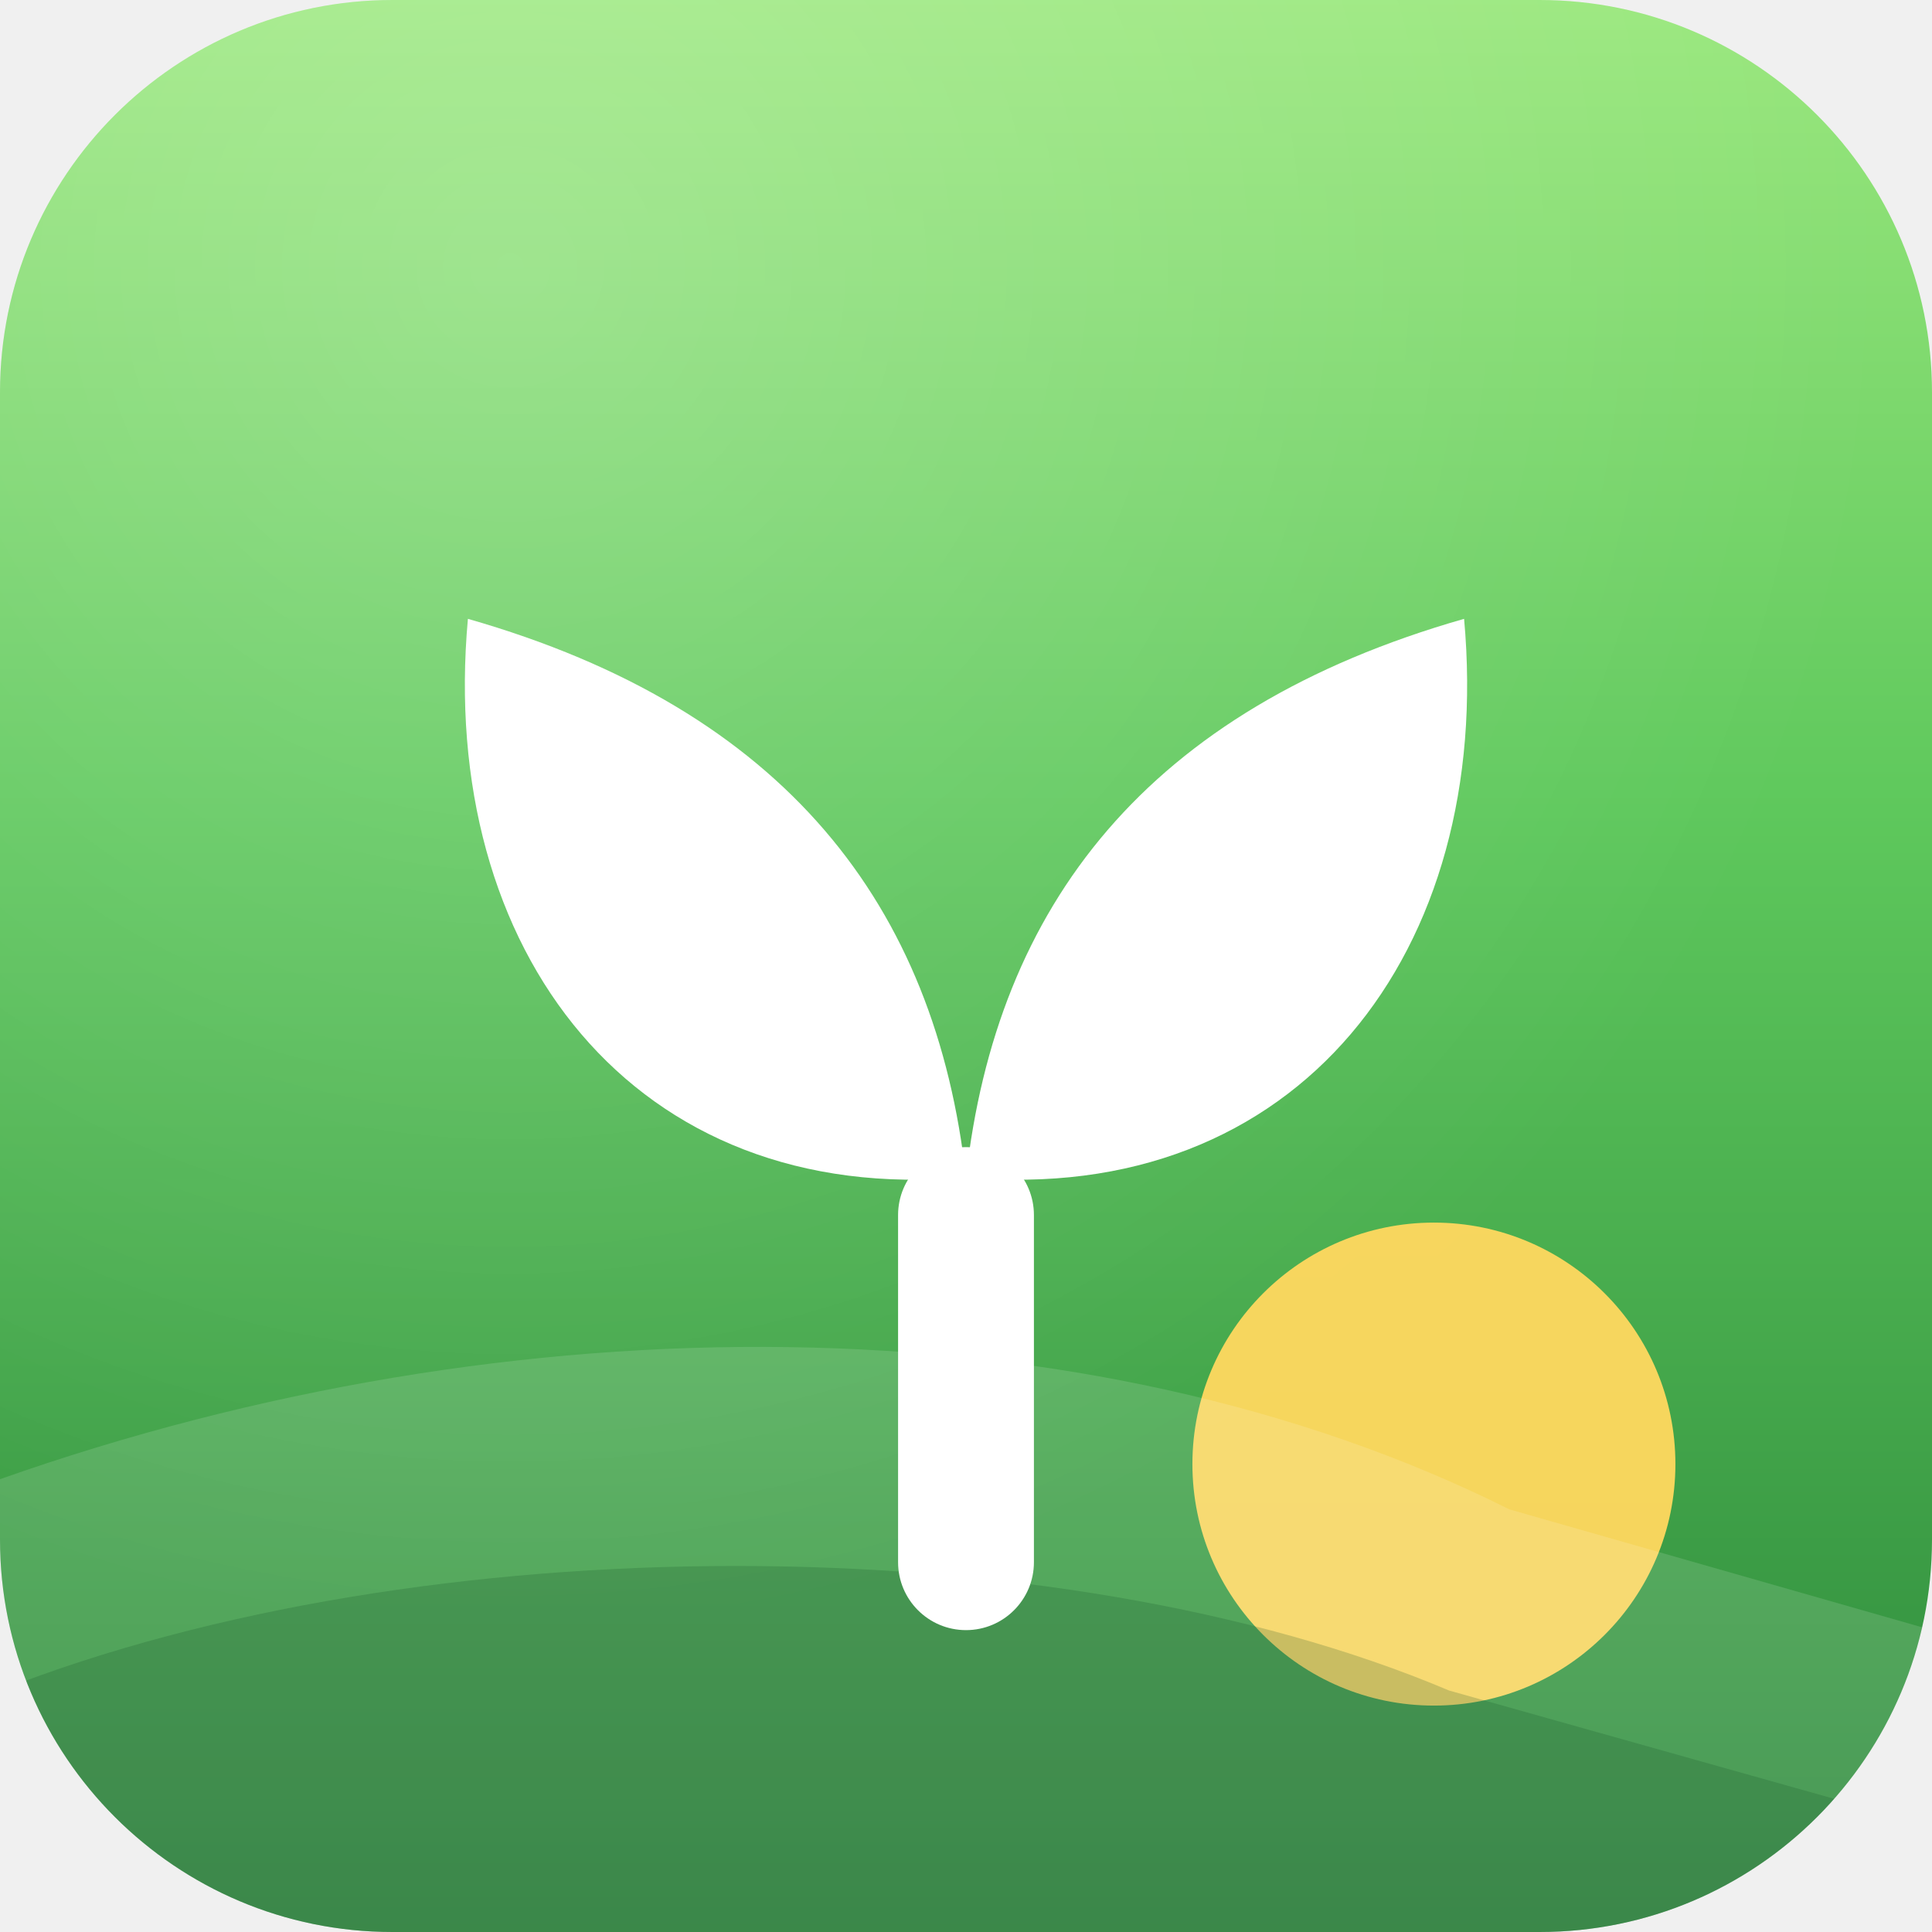
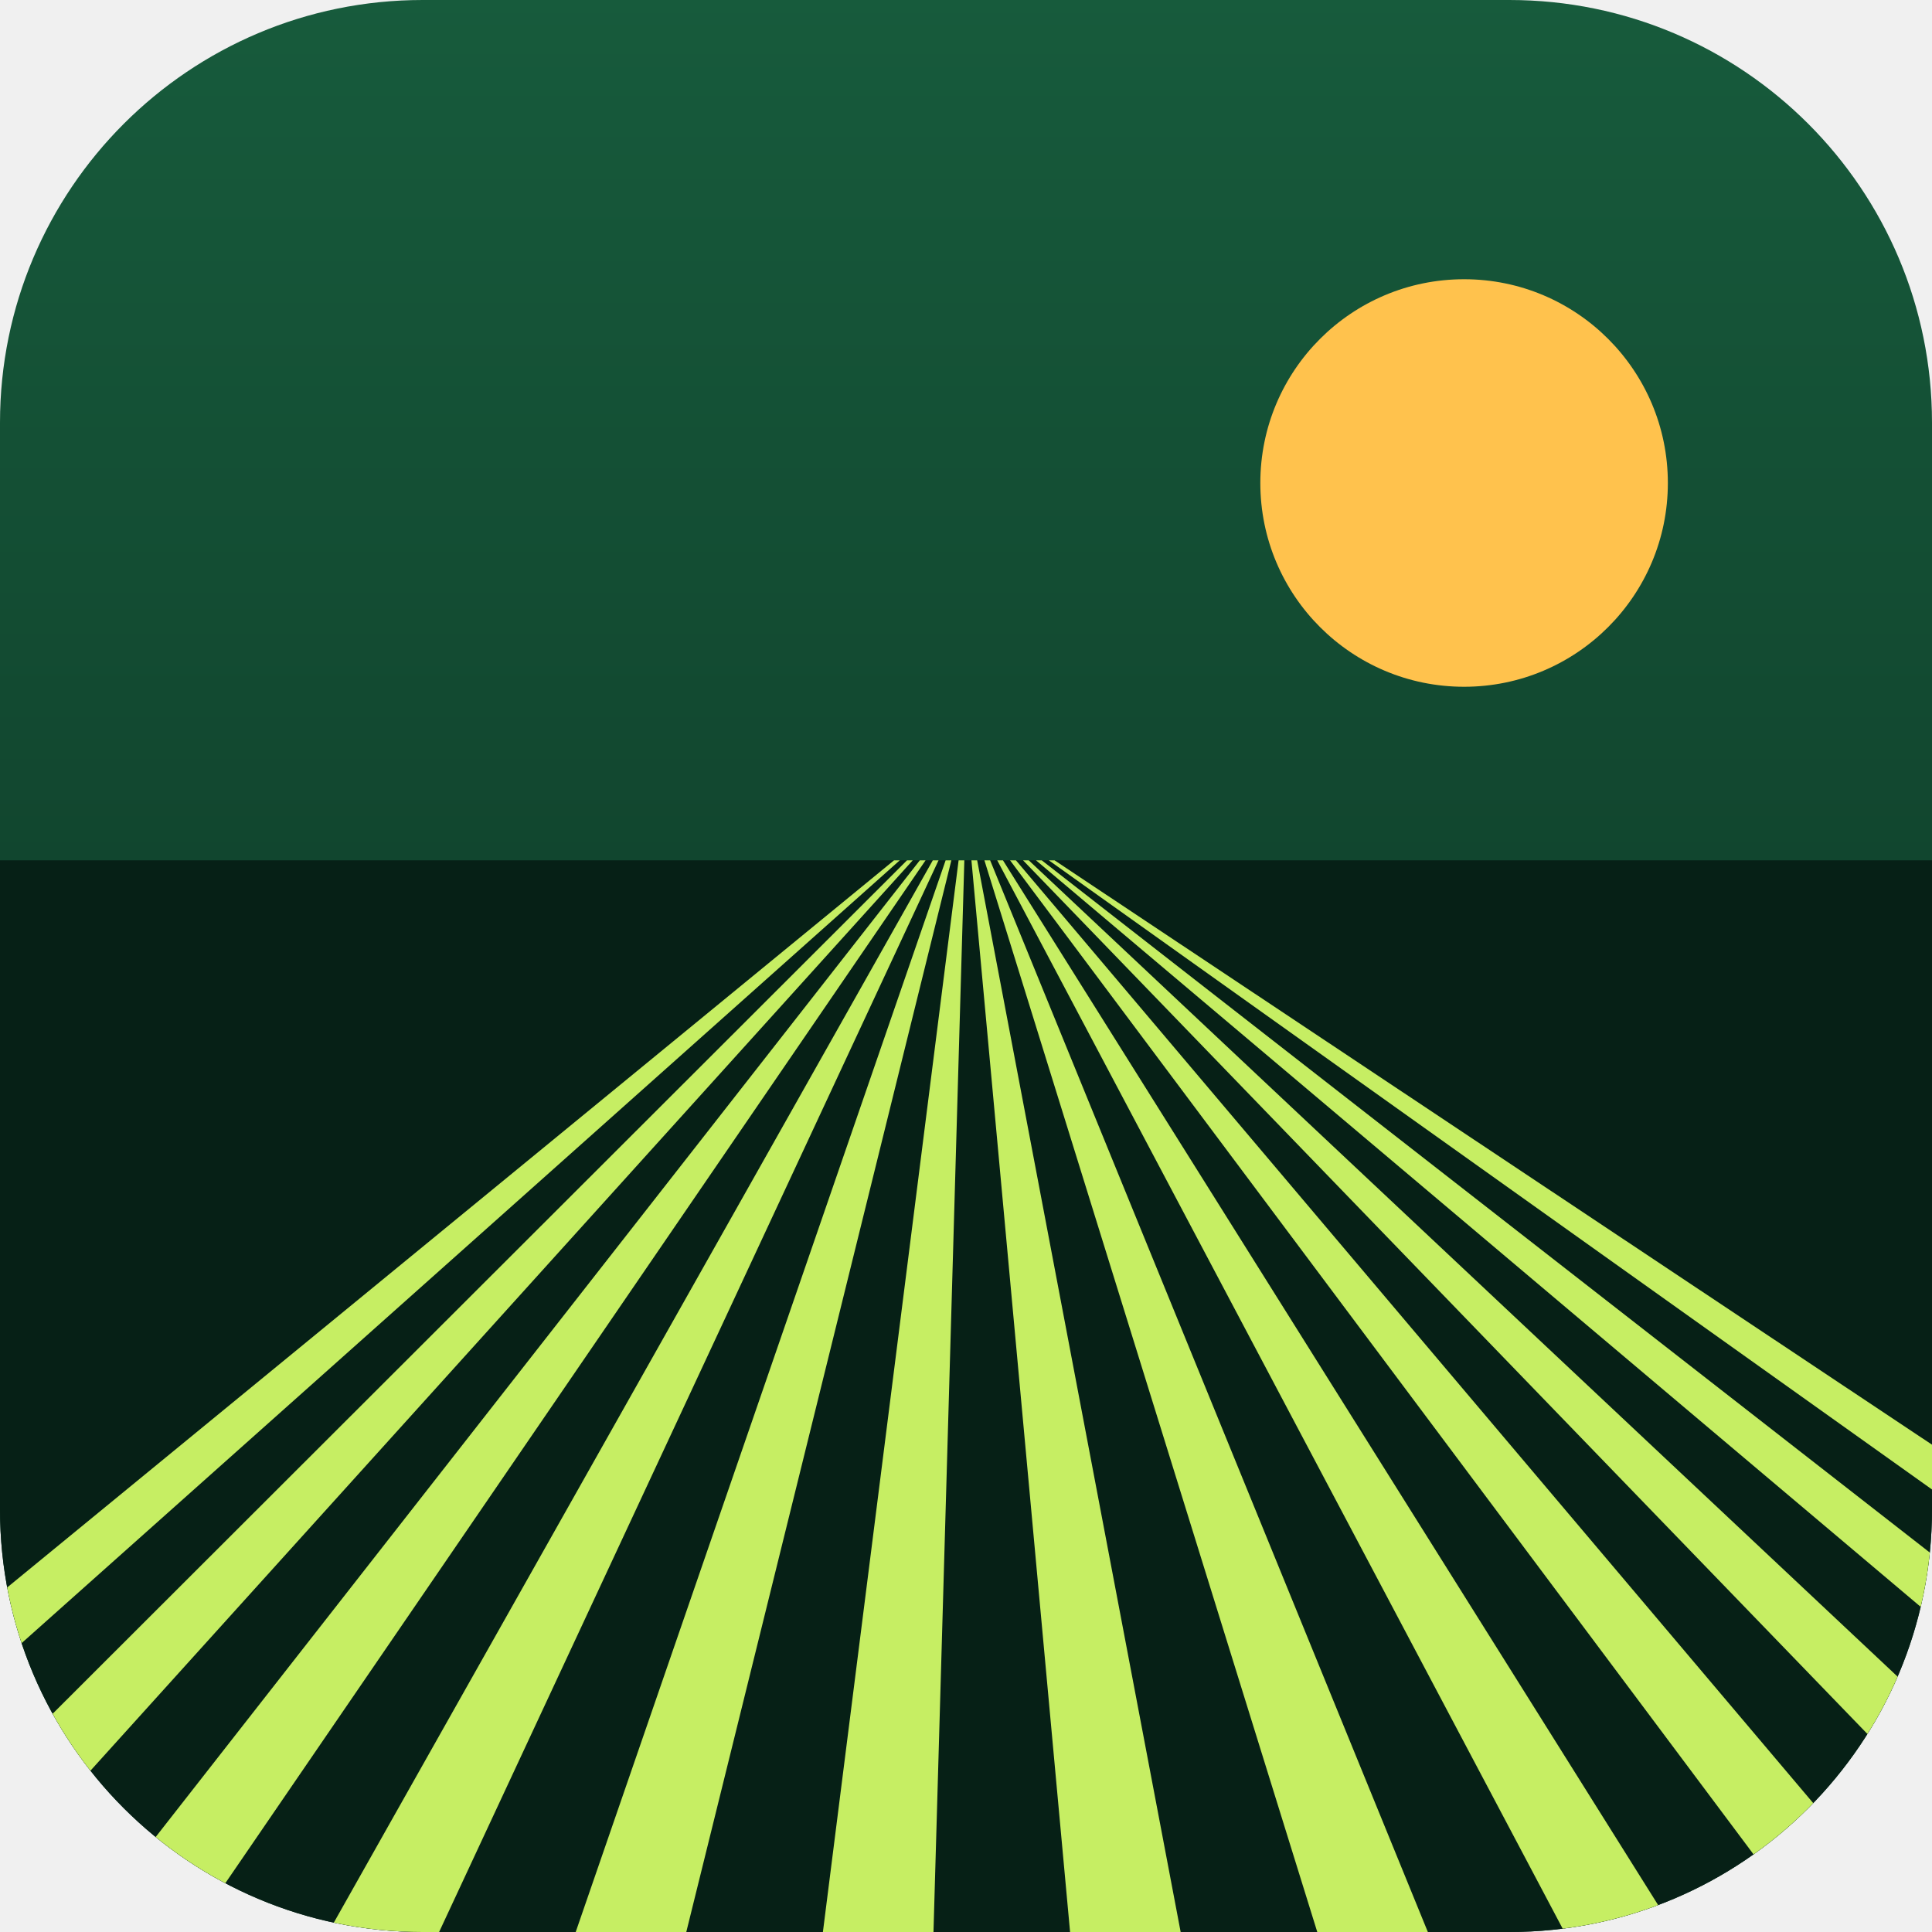
<svg xmlns="http://www.w3.org/2000/svg" viewBox="0 0 128 128" width="128" height="128">
  <defs>
    <linearGradient id="bg" x1="0" y1="0" x2="0" y2="1">
-       <stop offset="0.00" stop-color="#9BE87E" />
-       <stop offset="0.42" stop-color="#5EC85C" />
-       <stop offset="1.00" stop-color="#2A863A" />
+       <stop offset="0" stop-color="#175B3C" />
+       <stop offset="1" stop-color="#0A2C1E" />
    </linearGradient>
-     <radialGradient id="glow" cx="0.266" cy="0.141" r="0.703" gradientUnits="objectBoundingBox">
-       <stop offset="0" stop-color="#FFFFFF" stop-opacity="0.2" />
-       <stop offset="1" stop-color="#FFFFFF" stop-opacity="0" />
-     </radialGradient>
    <clipPath id="clip">
-       <rect width="128" height="128" rx="26" ry="26" />
+       <rect width="128" height="128" rx="28" ry="28" />
    </clipPath>
  </defs>
-   <rect width="128" height="128" rx="26" ry="26" fill="url(#bg)" />
+   <rect width="128" height="128" rx="28" ry="28" fill="url(#bg)" />
  <g clip-path="url(#clip)">
-     <rect width="128" height="128" fill="url(#glow)" />
-     <circle cx="95" cy="97" r="16" fill="#FFD85E" opacity="0.95" />
-     <path d="M 0 98 C 34 86 72 86 100 100 L 128 108 L 128 128 L 0 128 Z" fill="#FFFFFF" opacity="0.13" />
-     <path d="M 0 112 C 28 101 70 101 96 112 L 128 121 L 128 128 L 0 128 Z" fill="#0E4A22" opacity="0.2" />
-     <rect x="59.5" y="76" width="9" height="32" rx="4.5" ry="4.5" fill="#FFFFFF" />
-     <path d="M 64 78 C 66 60 76 47 97 41 C 99 63 86 80 64 78 Z" fill="#FFFFFF" />
-     <path d="M 64 78 C 62 60 52 47 31 41 C 29 63 42 80 64 78 Z" fill="#FFFFFF" />
+     <circle cx="97" cy="32" r="13.5" fill="#FFC24D" opacity="1" />
+     <path d="M 0 57 L 128 57 L 128 140 L 0 140 Z" fill="#062016" opacity="1" />
+     <path d="M -42 140 L -33.5 140 L 59.61 57 L 59.23 57 Z" fill="#C6EE63" opacity="1" />
+     <path d="M -23 140 L -14.5 140 L 60.47 57 L 60.09 57 Z" fill="#C6EE63" opacity="1" />
+     <path d="M -4 140 L 4.5 140 L 61.32 57 L 60.94 57 Z" fill="#C6EE63" opacity="1" />
+     <path d="M 15 140 L 23.5 140 L 62.18 57 L 61.8 57 Z" fill="#C6EE63" opacity="1" />
+     <path d="M 34 140 L 42.5 140 L 63.03 57 L 62.65 57 Z" fill="#C6EE63" opacity="1" />
+     <path d="M 53 140 L 61.5 140 L 63.89 57 L 63.51 57 Z" fill="#C6EE63" opacity="1" />
+     <path d="M 72 140 L 80.5 140 L 64.74 57 L 64.36 57 Z" fill="#C6EE63" opacity="1" />
+     <path d="M 91 140 L 99.5 140 L 65.6 57 L 65.22 57 Z" fill="#C6EE63" opacity="1" />
+     <path d="M 110 140 L 118.5 140 L 66.45 57 L 66.07 57 Z" fill="#C6EE63" opacity="1" />
+     <path d="M 129 140 L 137.5 140 L 67.31 57 L 66.92 57 Z" fill="#C6EE63" opacity="1" />
+     <path d="M 148 140 L 156.5 140 L 68.16 57 L 67.78 57 Z" fill="#C6EE63" opacity="1" />
+     <path d="M 167 140 L 175.5 140 L 69.02 57 L 68.64 57 Z" fill="#C6EE63" opacity="1" />
+     <path d="M 186 140 L 194.5 140 L 69.87 57 L 69.49 57 Z" fill="#C6EE63" opacity="1" />
  </g>
</svg>
